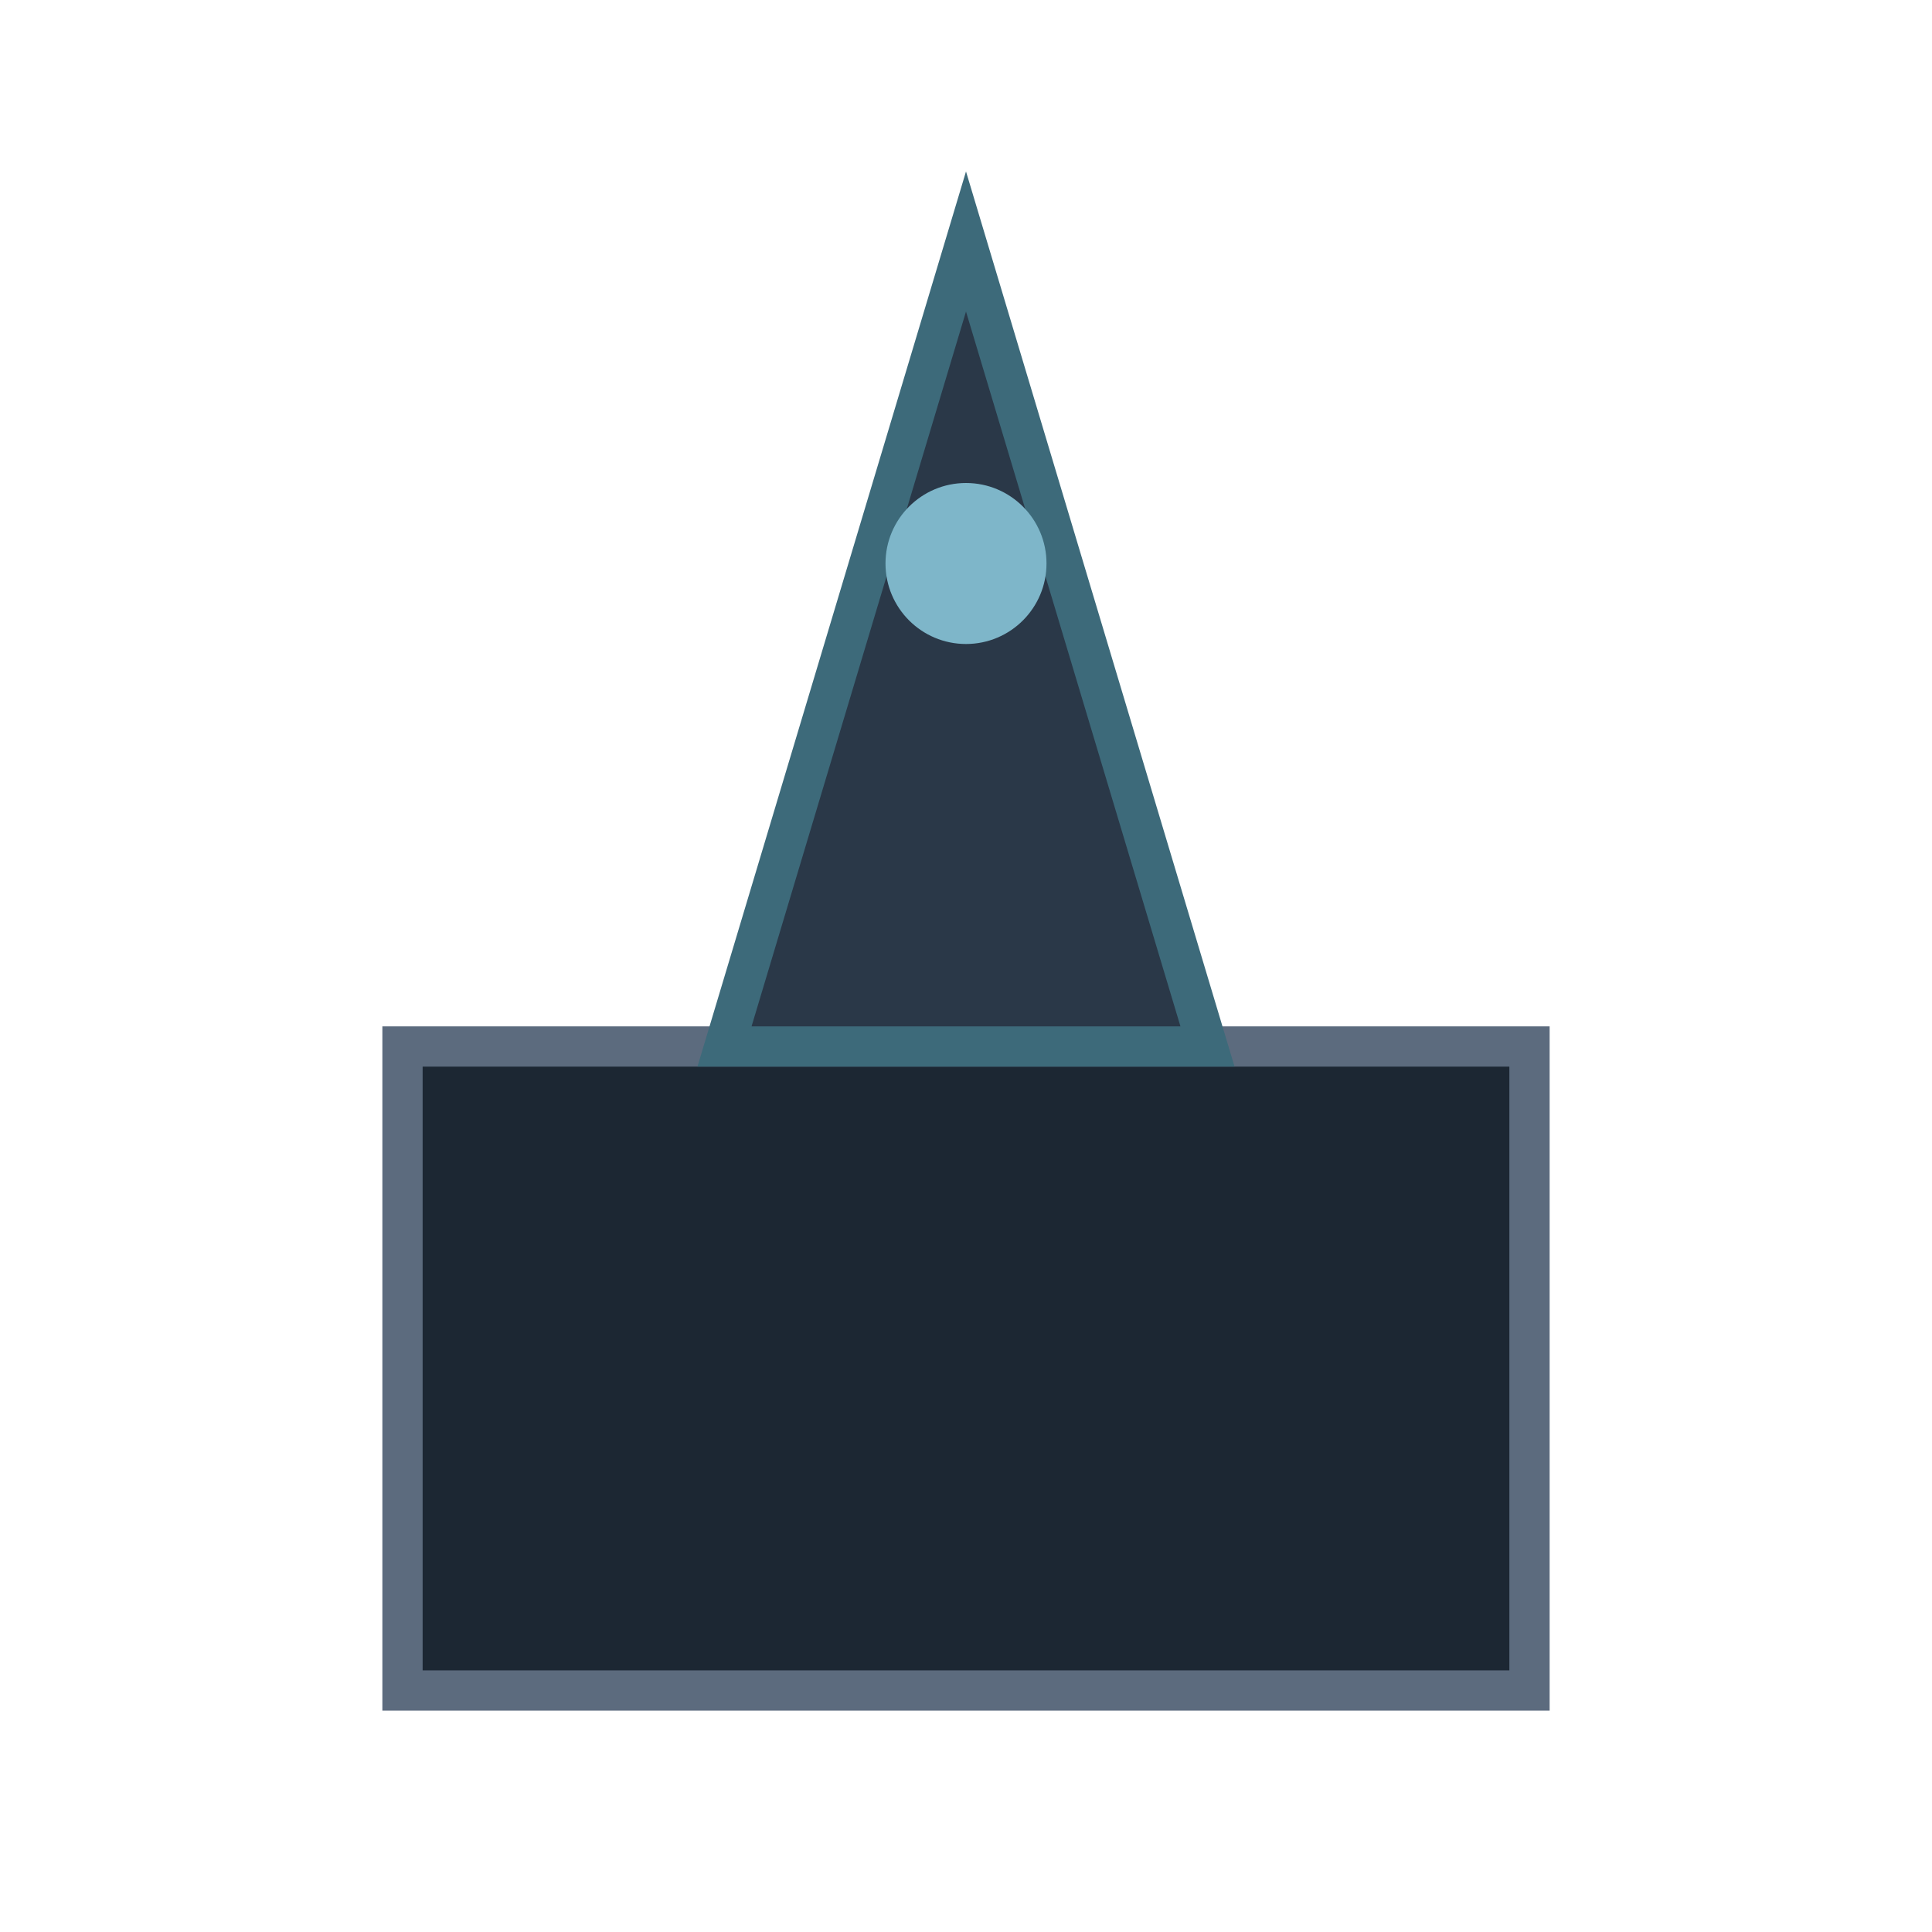
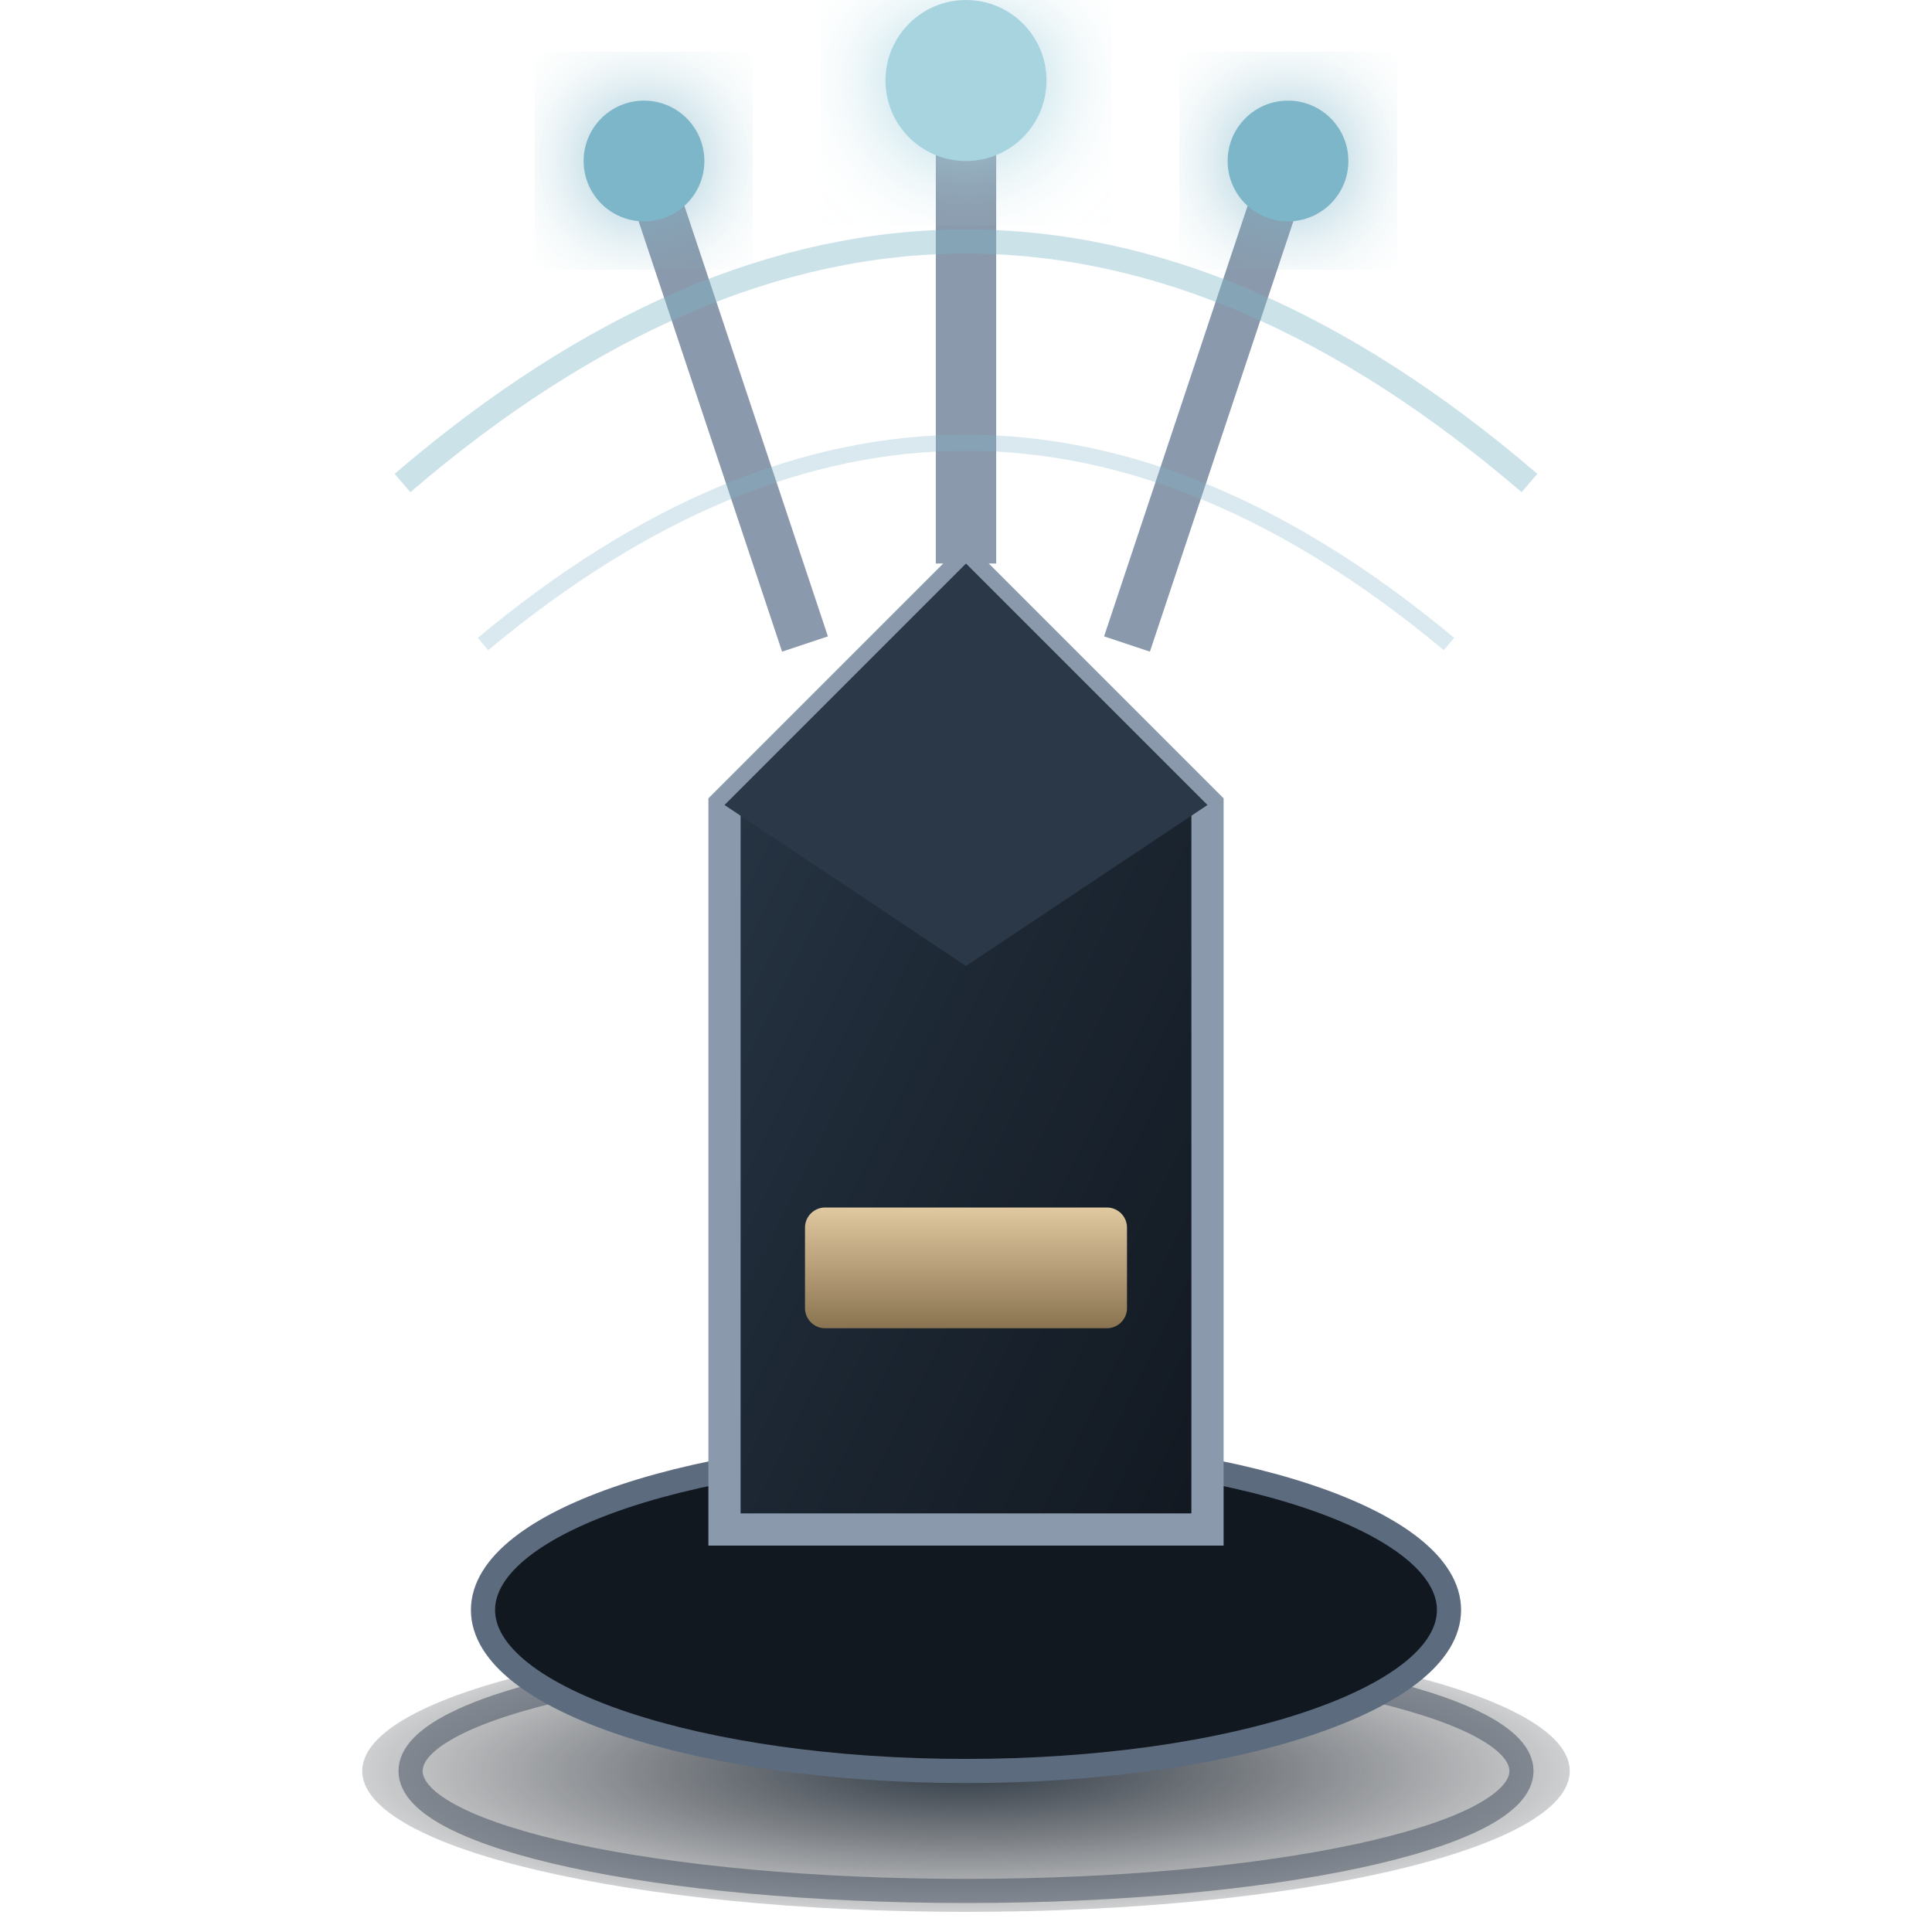
<svg xmlns="http://www.w3.org/2000/svg" viewBox="0 0 48 48" width="48" height="48" fill="none">
-   <rect x="10" y="26" width="28" height="16" fill="#1c2733" stroke="#5c6b7e" />
-   <polygon points="24,6 30,26 18,26" fill="#2a3848" stroke="#3d6a7a" />
-   <circle cx="24" cy="14" r="2" fill="#7eb6c9" />
+   <defs>
+     <radialGradient id="padG" cx="50%" cy="50%" r="50%">
+       <stop offset="0%" stop-color="#1c2733" stop-opacity="0.9" />
+       <stop offset="100%" stop-color="#0a0e14" stop-opacity="0.2" />
+     </radialGradient>
+     <radialGradient id="coreG" cx="40%" cy="35%" r="60%">
+       <stop offset="0%" stop-color="#d4eef5" />
+       <stop offset="45%" stop-color="#7eb6c9" />
+       <stop offset="100%" stop-color="#1a4050" stop-opacity="0.8" />
+     </radialGradient>
+     <linearGradient id="hullL" x1="0" y1="0" x2="1" y2="1">
+       <stop offset="0%" stop-color="#2a3848" />
+       <stop offset="50%" stop-color="#1c2733" />
+       <stop offset="100%" stop-color="#121820" />
+     </linearGradient>
+     <linearGradient id="steelL" x1="0" y1="0" x2="0" y2="1">
+       <stop offset="0%" stop-color="#b0bec8" />
+       <stop offset="40%" stop-color="#8a9aac" />
+       <stop offset="100%" stop-color="#5c6b7e" />
+     </linearGradient>
+     <linearGradient id="brassL" x1="0" y1="0" x2="0" y2="1">
+       <stop offset="0%" stop-color="#e0c9a0" />
+       <stop offset="100%" stop-color="#8a7350" />
+     </linearGradient>
+     <filter id="softGlow" x="-40%" y="-40%" width="180%" height="180%">
+       <feGaussianBlur stdDeviation="1.2" result="b" />
+       <feMerge>
+         <feMergeNode in="b" />
+         <feMergeNode in="SourceGraphic" />
+       </feMerge>
+     </filter>
+   </defs>
+   <ellipse cx="24" cy="44" rx="15" ry="3.5" fill="url(#padG)" />
+   <ellipse cx="24" cy="44" rx="13.8" ry="2.98" fill="none" stroke="#3d4a5a" stroke-width="0.6" opacity="0.5" />
+   <ellipse cx="24" cy="40" rx="12" ry="4" fill="#121820" stroke="#5c6b7e" stroke-width="0.6" />
+   <path d="M18 38 L18 20 L24 14 L30 20 L30 38 Z" fill="url(#hullL)" stroke="#8a9aac" stroke-width="0.8" />
+   <path d="M18 20 L24 14 L30 20 L24 24 Z" fill="#2a3848" />
+   <line x1="20" y1="16" x2="16" y2="4" stroke="#8a9aac" stroke-width="1.2" />
+   <line x1="24" y1="14" x2="24" y2="2" stroke="#8a9aac" stroke-width="1.5" />
+   <line x1="28" y1="16" x2="32" y2="4" stroke="#8a9aac" stroke-width="1.2" />
+   <circle cx="16" cy="4" r="1.5" fill="#7eb6c9" filter="url(#softGlow)" />
+   <circle cx="24" cy="2" r="2" fill="#a8d4e0" filter="url(#softGlow)" />
+   <circle cx="32" cy="4" r="1.5" fill="#7eb6c9" filter="url(#softGlow)" />
+   <path d="M10 12 Q24 0 38 12" fill="none" stroke="#7eb6c9" stroke-width="0.6" opacity="0.4" />
+   <path d="M12 16 Q24 6 36 16" fill="none" stroke="#7eb6c9" stroke-width="0.4" opacity="0.3" />
+   <rect x="20" y="30" width="8" height="3" rx="0.5" fill="url(#brassL)" />
</svg>
